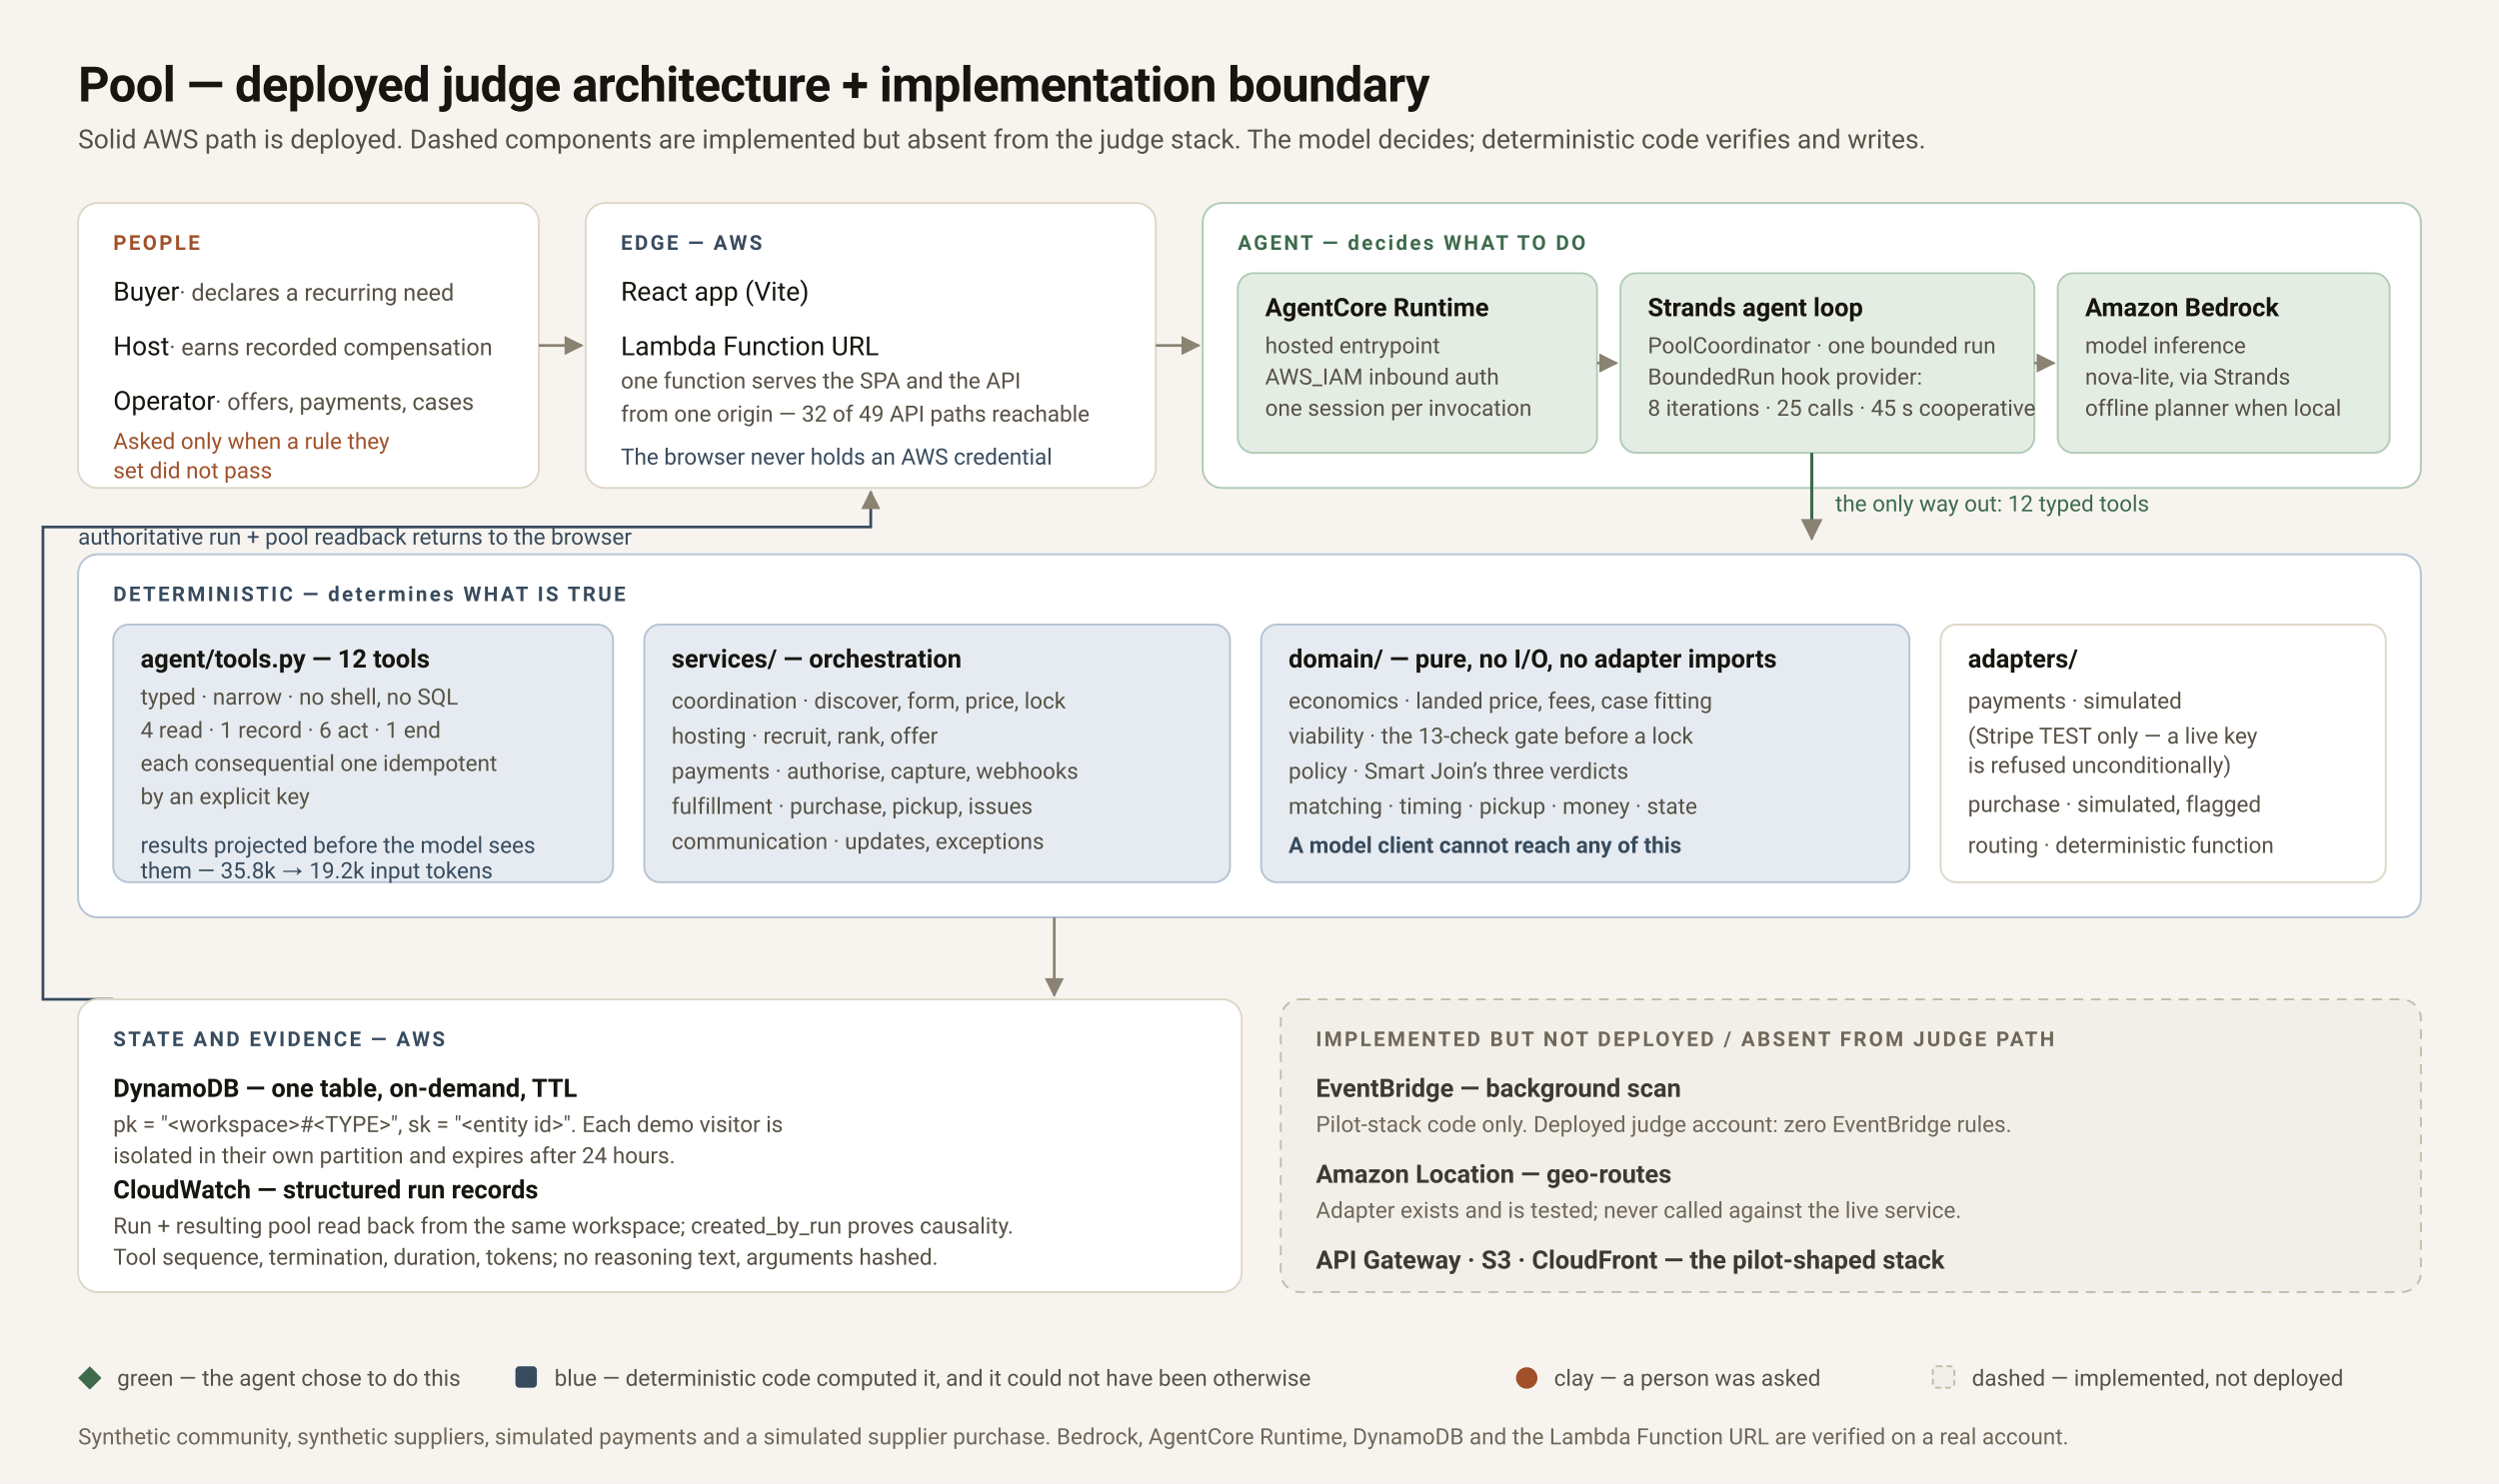
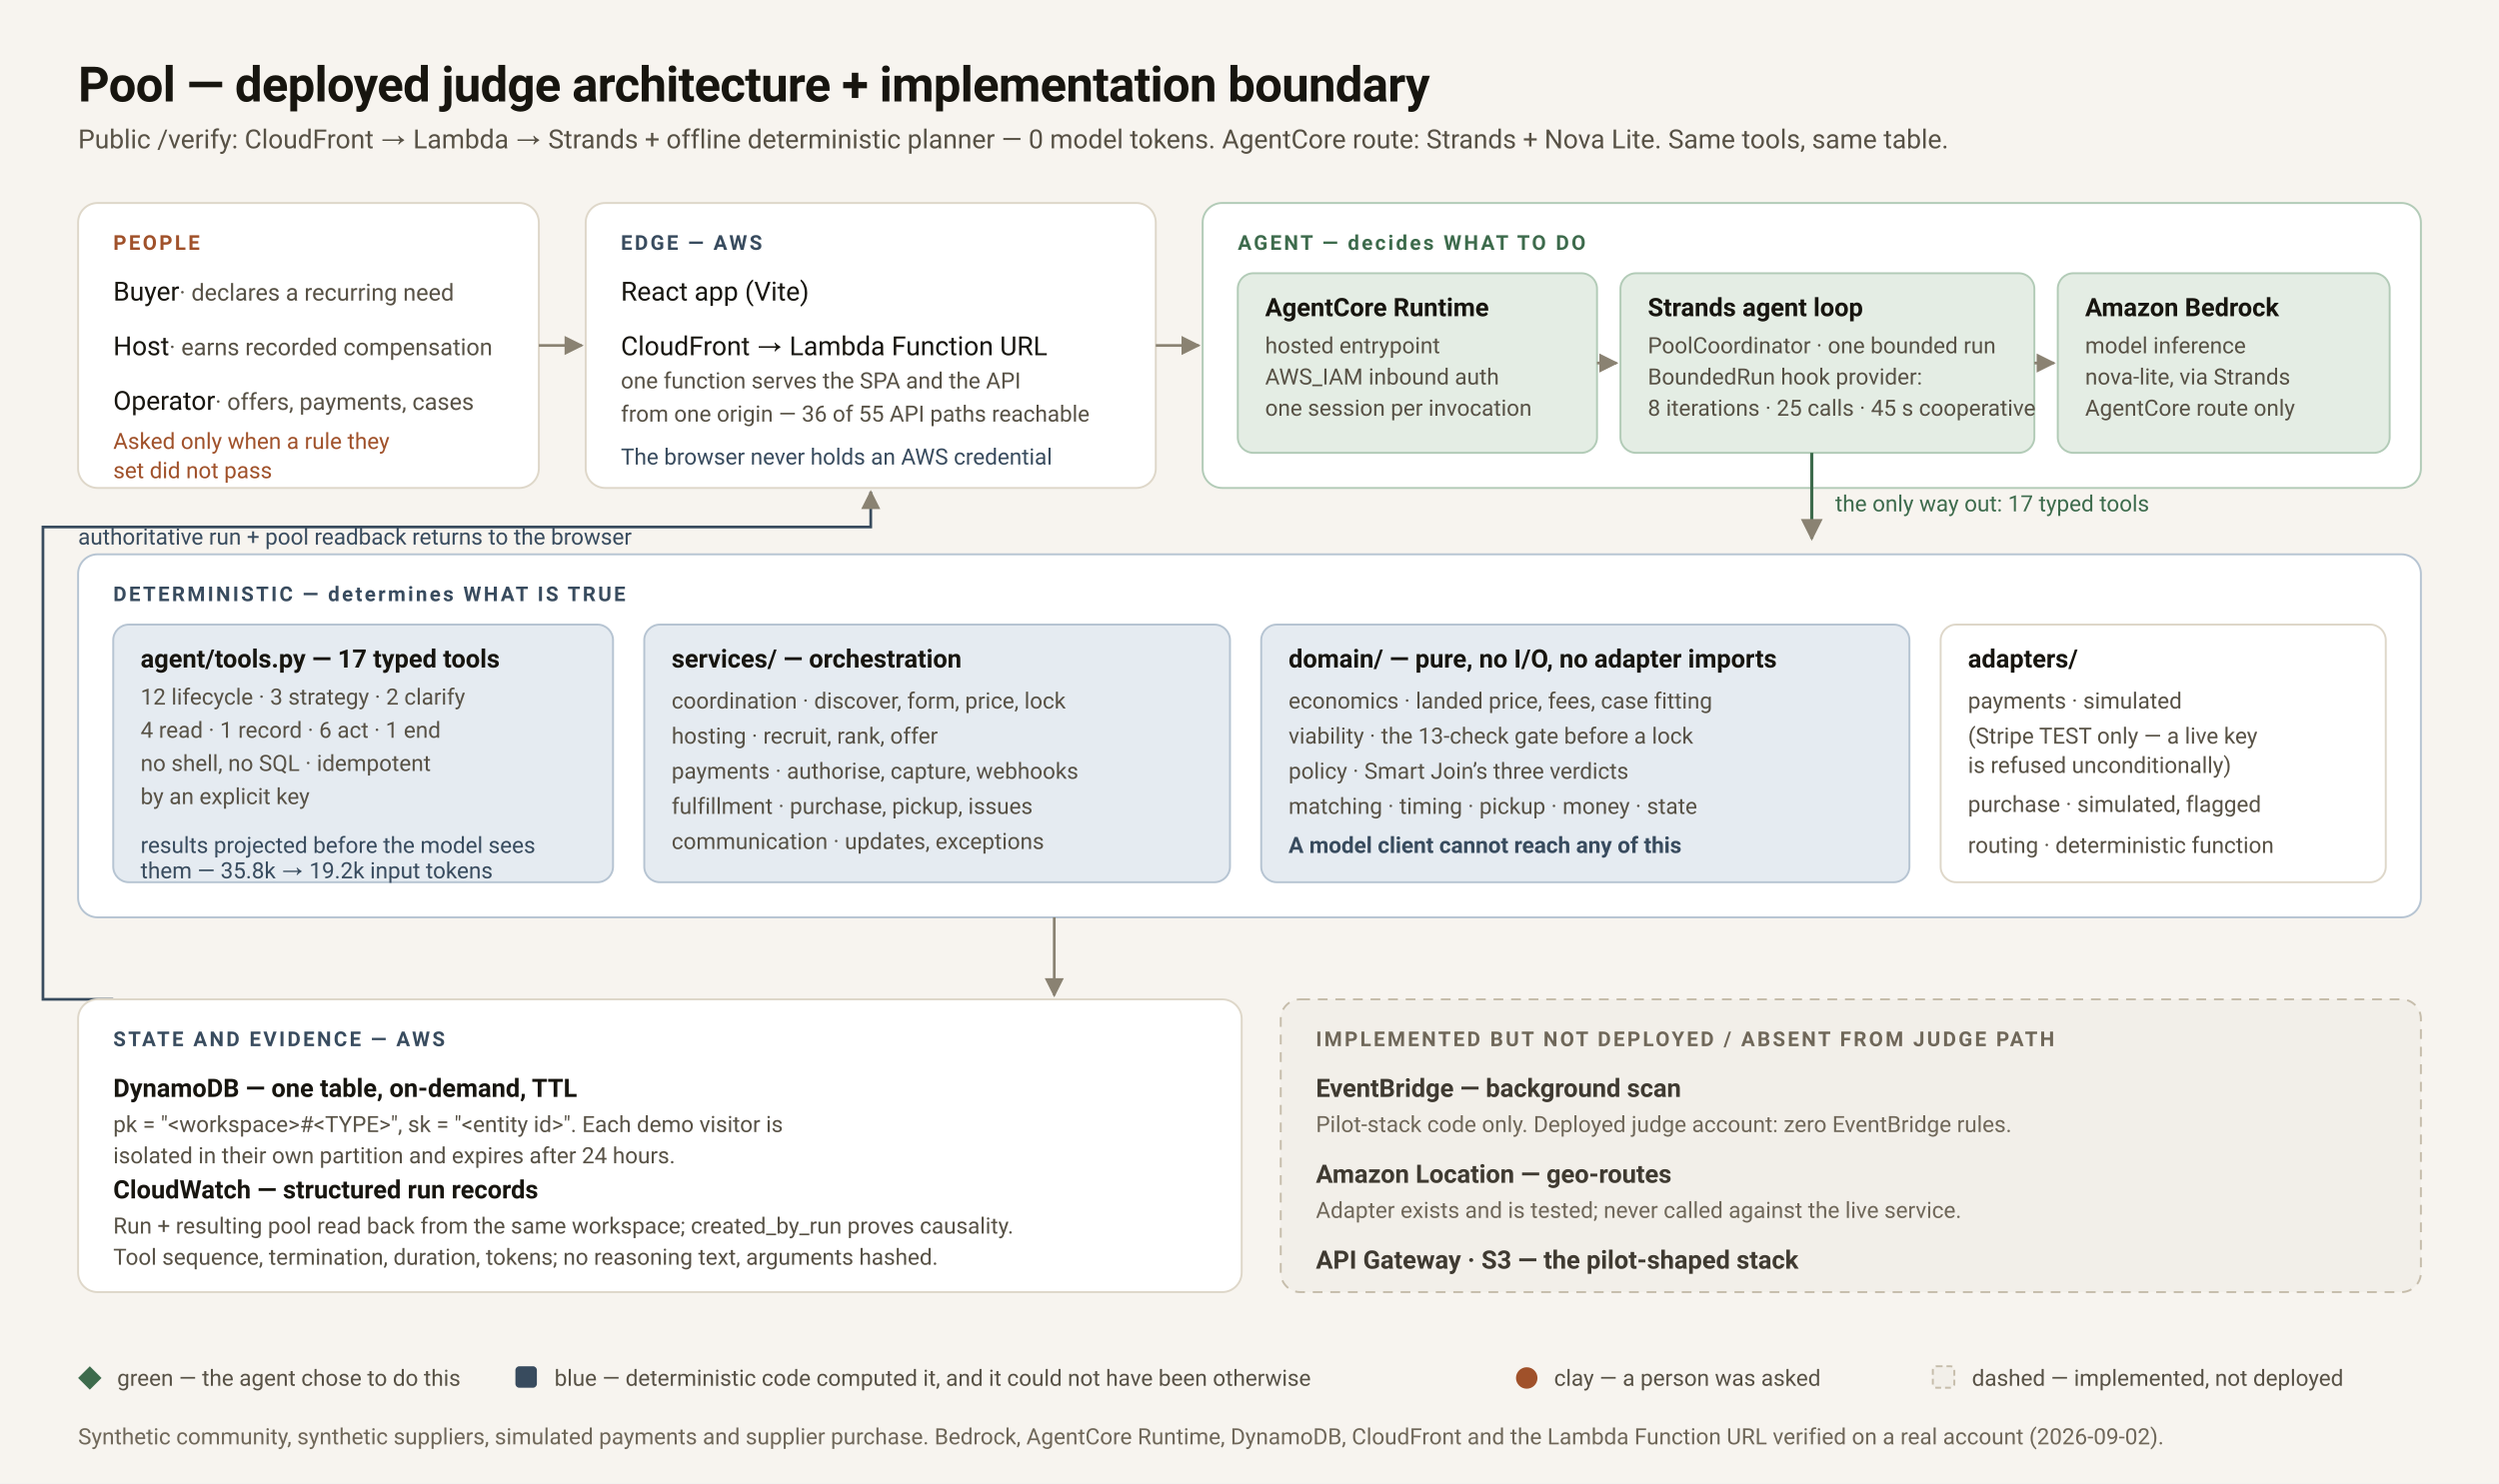
<svg xmlns="http://www.w3.org/2000/svg" viewBox="0 0 1280 760" width="1280" height="760" role="img" aria-labelledby="title desc" font-family="ui-sans-serif, system-ui, -apple-system, 'Segoe UI', Roboto, Helvetica, Arial, sans-serif">
  <defs>
    <marker id="a" viewBox="0 0 10 10" refX="9" refY="5" markerWidth="7" markerHeight="7" orient="auto-start-reverse">
      <path d="M0 0 10 5 0 10z" fill="#8a8272" />
    </marker>
  </defs>
  <rect width="1280" height="760" fill="#f7f4ef" />
  <text x="40" y="52" font-size="25" font-weight="600" fill="#17150f" letter-spacing="-0.3">Pool — deployed judge architecture + implementation boundary</text>
-   <text x="40" y="76" font-size="13.5" fill="#575145">Solid AWS path is deployed. Dashed components are implemented but absent from the judge stack. The model decides; deterministic code verifies and writes.</text>
+   <text x="40" y="76" font-size="13.5" fill="#575145">Public /verify: CloudFront → Lambda → Strands + offline deterministic planner — 0 model tokens. AgentCore route: Strands + Nova Lite. Same tools, same table.</text>
  <rect x="40" y="104" width="236" height="146" rx="10" fill="#ffffff" stroke="#ded7c9" />
  <text x="58" y="128" font-size="10.5" font-weight="700" letter-spacing="1.2" fill="#a0512a">PEOPLE</text>
  <g font-size="13.5" fill="#17150f">
    <text x="58" y="154">Buyer<tspan fill="#575145" font-size="12"> · declares a recurring need</tspan>
    </text>
    <text x="58" y="182">Host<tspan fill="#575145" font-size="12"> · earns recorded compensation</tspan>
    </text>
    <text x="58" y="210">Operator<tspan fill="#575145" font-size="12"> · offers, payments, cases</tspan>
    </text>
  </g>
  <text x="58" y="230" font-size="11.5" fill="#a0512a">Asked only when a rule they</text>
  <text x="58" y="245" font-size="11.5" fill="#a0512a">set did not pass</text>
  <rect x="300" y="104" width="292" height="146" rx="10" fill="#ffffff" stroke="#ded7c9" />
  <text x="318" y="128" font-size="10.5" font-weight="700" letter-spacing="1.2" fill="#384b5e">EDGE — AWS</text>
  <g font-size="13.5" fill="#17150f">
    <text x="318" y="154">React app (Vite)</text>
-     <text x="318" y="182">Lambda Function URL</text>
+     <text x="318" y="182">CloudFront → Lambda Function URL</text>
  </g>
  <text x="318" y="199" font-size="11.5" fill="#575145">one function serves the SPA and the API</text>
-   <text x="318" y="216" font-size="11.5" fill="#575145">from one origin — 32 of 49 API paths reachable</text>
+   <text x="318" y="216" font-size="11.5" fill="#575145">from one origin — 36 of 55 API paths reachable</text>
  <text x="318" y="238" font-size="11.5" fill="#384b5e">The browser never holds an AWS credential</text>
  <rect x="616" y="104" width="624" height="146" rx="10" fill="#ffffff" stroke="#b2cbb7" />
  <text x="634" y="128" font-size="10.5" font-weight="700" letter-spacing="1.2" fill="#3d6b4c">AGENT — decides WHAT TO DO</text>
  <rect x="634" y="140" width="184" height="92" rx="8" fill="#e4ede4" stroke="#b2cbb7" />
  <text x="648" y="162" font-size="13" font-weight="600" fill="#17150f">AgentCore Runtime</text>
  <text x="648" y="181" font-size="11.5" fill="#575145">hosted entrypoint</text>
  <text x="648" y="197" font-size="11.5" fill="#575145">AWS_IAM inbound auth</text>
  <text x="648" y="213" font-size="11.5" fill="#575145">one session per invocation</text>
  <rect x="830" y="140" width="212" height="92" rx="8" fill="#e4ede4" stroke="#b2cbb7" />
  <text x="844" y="162" font-size="13" font-weight="600" fill="#17150f">Strands agent loop</text>
  <text x="844" y="181" font-size="11.5" fill="#575145">PoolCoordinator · one bounded run</text>
  <text x="844" y="197" font-size="11.5" fill="#575145">BoundedRun hook provider:</text>
  <text x="844" y="213" font-size="11.5" fill="#575145">8 iterations · 25 calls · 45 s cooperative</text>
  <rect x="1054" y="140" width="170" height="92" rx="8" fill="#e4ede4" stroke="#b2cbb7" />
  <text x="1068" y="162" font-size="13" font-weight="600" fill="#17150f">Amazon Bedrock</text>
  <text x="1068" y="181" font-size="11.5" fill="#575145">model inference</text>
  <text x="1068" y="197" font-size="11.5" fill="#575145">nova-lite, via Strands</text>
-   <text x="1068" y="213" font-size="11.5" fill="#575145">offline planner when local</text>
+   <text x="1068" y="213" font-size="11.5" fill="#575145">AgentCore route only</text>
  <line x1="276" y1="177" x2="298" y2="177" stroke="#8a8272" stroke-width="1.4" marker-end="url(#a)" />
  <line x1="592" y1="177" x2="614" y2="177" stroke="#8a8272" stroke-width="1.4" marker-end="url(#a)" />
  <line x1="818" y1="186" x2="828" y2="186" stroke="#8a8272" stroke-width="1.4" marker-end="url(#a)" />
  <line x1="1042" y1="186" x2="1052" y2="186" stroke="#8a8272" stroke-width="1.4" marker-end="url(#a)" />
  <path d="M928 232 V276" stroke="#3d6b4c" stroke-width="1.6" fill="none" marker-end="url(#a)" />
-   <text x="940" y="262" font-size="11.5" fill="#3d6b4c">the only way out: 12 typed tools</text>
+   <text x="940" y="262" font-size="11.5" fill="#3d6b4c">the only way out: 17 typed tools</text>
  <rect x="40" y="284" width="1200" height="186" rx="10" fill="#ffffff" stroke="#b6c4d2" />
  <text x="58" y="308" font-size="10.5" font-weight="700" letter-spacing="1.2" fill="#384b5e">DETERMINISTIC — determines WHAT IS TRUE</text>
  <rect x="58" y="320" width="256" height="132" rx="8" fill="#e5ebf1" stroke="#b6c4d2" />
-   <text x="72" y="342" font-size="13" font-weight="600" fill="#17150f">agent/tools.py — 12 tools</text>
-   <text x="72" y="361" font-size="11.5" fill="#575145">typed · narrow · no shell, no SQL</text>
+   <text x="72" y="342" font-size="13" font-weight="600" fill="#17150f">agent/tools.py — 17 typed tools</text>
+   <text x="72" y="361" font-size="11.5" fill="#575145">12 lifecycle · 3 strategy · 2 clarify</text>
  <text x="72" y="378" font-size="11.5" fill="#575145">4 read · 1 record · 6 act · 1 end</text>
-   <text x="72" y="395" font-size="11.5" fill="#575145">each consequential one idempotent</text>
+   <text x="72" y="395" font-size="11.5" fill="#575145">no shell, no SQL · idempotent</text>
  <text x="72" y="412" font-size="11.5" fill="#575145">by an explicit key</text>
  <text x="72" y="437" font-size="11.5" fill="#384b5e">results projected before the model sees</text>
  <text x="72" y="450" font-size="11.5" fill="#384b5e">them — 35.8k → 19.2k input tokens</text>
  <rect x="330" y="320" width="300" height="132" rx="8" fill="#e5ebf1" stroke="#b6c4d2" />
  <text x="344" y="342" font-size="13" font-weight="600" fill="#17150f">services/ — orchestration</text>
  <text x="344" y="363" font-size="11.5" fill="#575145">coordination · discover, form, price, lock</text>
  <text x="344" y="381" font-size="11.5" fill="#575145">hosting · recruit, rank, offer</text>
  <text x="344" y="399" font-size="11.5" fill="#575145">payments · authorise, capture, webhooks</text>
  <text x="344" y="417" font-size="11.5" fill="#575145">fulfillment · purchase, pickup, issues</text>
  <text x="344" y="435" font-size="11.5" fill="#575145">communication · updates, exceptions</text>
  <rect x="646" y="320" width="332" height="132" rx="8" fill="#e5ebf1" stroke="#b6c4d2" />
  <text x="660" y="342" font-size="13" font-weight="600" fill="#17150f">domain/ — pure, no I/O, no adapter imports</text>
  <text x="660" y="363" font-size="11.5" fill="#575145">economics · landed price, fees, case fitting</text>
  <text x="660" y="381" font-size="11.5" fill="#575145">viability · the 13-check gate before a lock</text>
  <text x="660" y="399" font-size="11.5" fill="#575145">policy · Smart Join’s three verdicts</text>
  <text x="660" y="417" font-size="11.5" fill="#575145">matching · timing · pickup · money · state</text>
  <text x="660" y="437" font-size="11.5" font-weight="600" fill="#384b5e">A model client cannot reach any of this</text>
  <rect x="994" y="320" width="228" height="132" rx="8" fill="#ffffff" stroke="#ded7c9" />
  <text x="1008" y="342" font-size="13" font-weight="600" fill="#17150f">adapters/</text>
  <text x="1008" y="363" font-size="11.5" fill="#575145">payments · simulated</text>
  <text x="1008" y="381" font-size="11.5" fill="#575145">(Stripe TEST only — a live key</text>
  <text x="1008" y="396" font-size="11.5" fill="#575145">is refused unconditionally)</text>
  <text x="1008" y="416" font-size="11.5" fill="#575145">purchase · simulated, flagged</text>
  <text x="1008" y="437" font-size="11.5" fill="#575145">routing · deterministic function</text>
  <path d="M540 470 V510" stroke="#8a8272" stroke-width="1.4" fill="none" marker-end="url(#a)" />
  <path d="M58 512 H22 V270 H446 V252" stroke="#384b5e" stroke-width="1.4" fill="none" marker-end="url(#a)" />
  <text x="40" y="279" font-size="11.5" fill="#384b5e">authoritative run + pool readback returns to the browser</text>
  <rect x="40" y="512" width="596" height="150" rx="10" fill="#ffffff" stroke="#ded7c9" />
  <text x="58" y="536" font-size="10.5" font-weight="700" letter-spacing="1.2" fill="#384b5e">STATE AND EVIDENCE — AWS</text>
  <g font-size="13" font-weight="600" fill="#17150f">
    <text x="58" y="562">DynamoDB — one table, on-demand, TTL</text>
    <text x="58" y="614">CloudWatch — structured run records</text>
  </g>
  <text x="58" y="580" font-size="11.5" fill="#575145">pk = "&lt;workspace&gt;#&lt;TYPE&gt;", sk = "&lt;entity id&gt;". Each demo visitor is</text>
  <text x="58" y="596" font-size="11.5" fill="#575145">isolated in their own partition and expires after 24 hours.</text>
  <text x="58" y="632" font-size="11.5" fill="#575145">Run + resulting pool read back from the same workspace; created_by_run proves causality.</text>
  <text x="58" y="648" font-size="11.5" fill="#575145">Tool sequence, termination, duration, tokens; no reasoning text, arguments hashed.</text>
  <rect x="656" y="512" width="584" height="150" rx="10" fill="#f2efe9" stroke="#c6bdab" stroke-dasharray="5 4" />
  <text x="674" y="536" font-size="10.5" font-weight="700" letter-spacing="1.2" fill="#6f6759">IMPLEMENTED BUT NOT DEPLOYED / ABSENT FROM JUDGE PATH</text>
  <g font-size="13" font-weight="600" fill="#3f3a31">
    <text x="674" y="562">EventBridge — background scan</text>
    <text x="674" y="606">Amazon Location — geo-routes</text>
-     <text x="674" y="650">API Gateway · S3 · CloudFront — the pilot-shaped stack</text>
+     <text x="674" y="650">API Gateway · S3 — the pilot-shaped stack</text>
  </g>
  <text x="674" y="580" font-size="11.5" fill="#6f6759">Pilot-stack code only. Deployed judge account: zero EventBridge rules.</text>
  <text x="674" y="624" font-size="11.5" fill="#6f6759">Adapter exists and is tested; never called against the live service.</text>
  <g font-size="11.5">
    <path d="M46 700 52 706 46 712 40 706z" fill="#3d6b4c" />
    <text x="60" y="710" fill="#575145">green — the agent chose to do this</text>
    <rect x="264" y="700" width="11" height="11" rx="2" fill="#384b5e" />
    <text x="284" y="710" fill="#575145">blue — deterministic code computed it, and it could not have been otherwise</text>
    <circle cx="782" cy="706" r="5.5" fill="#a0512a" />
    <text x="796" y="710" fill="#575145">clay — a person was asked</text>
    <rect x="990" y="700" width="11" height="11" rx="2" fill="#f2efe9" stroke="#c6bdab" stroke-dasharray="3 2" />
    <text x="1010" y="710" fill="#575145">dashed — implemented, not deployed</text>
  </g>
-   <text x="40" y="740" font-size="11.5" fill="#6f6759">Synthetic community, synthetic suppliers, simulated payments and a simulated supplier purchase. Bedrock, AgentCore Runtime, DynamoDB and the Lambda Function URL are verified on a real account.</text>
+   <text x="40" y="740" font-size="11.5" fill="#6f6759">Synthetic community, synthetic suppliers, simulated payments and supplier purchase. Bedrock, AgentCore Runtime, DynamoDB, CloudFront and the Lambda Function URL verified on a real account (2026-09-02).</text>
</svg>
